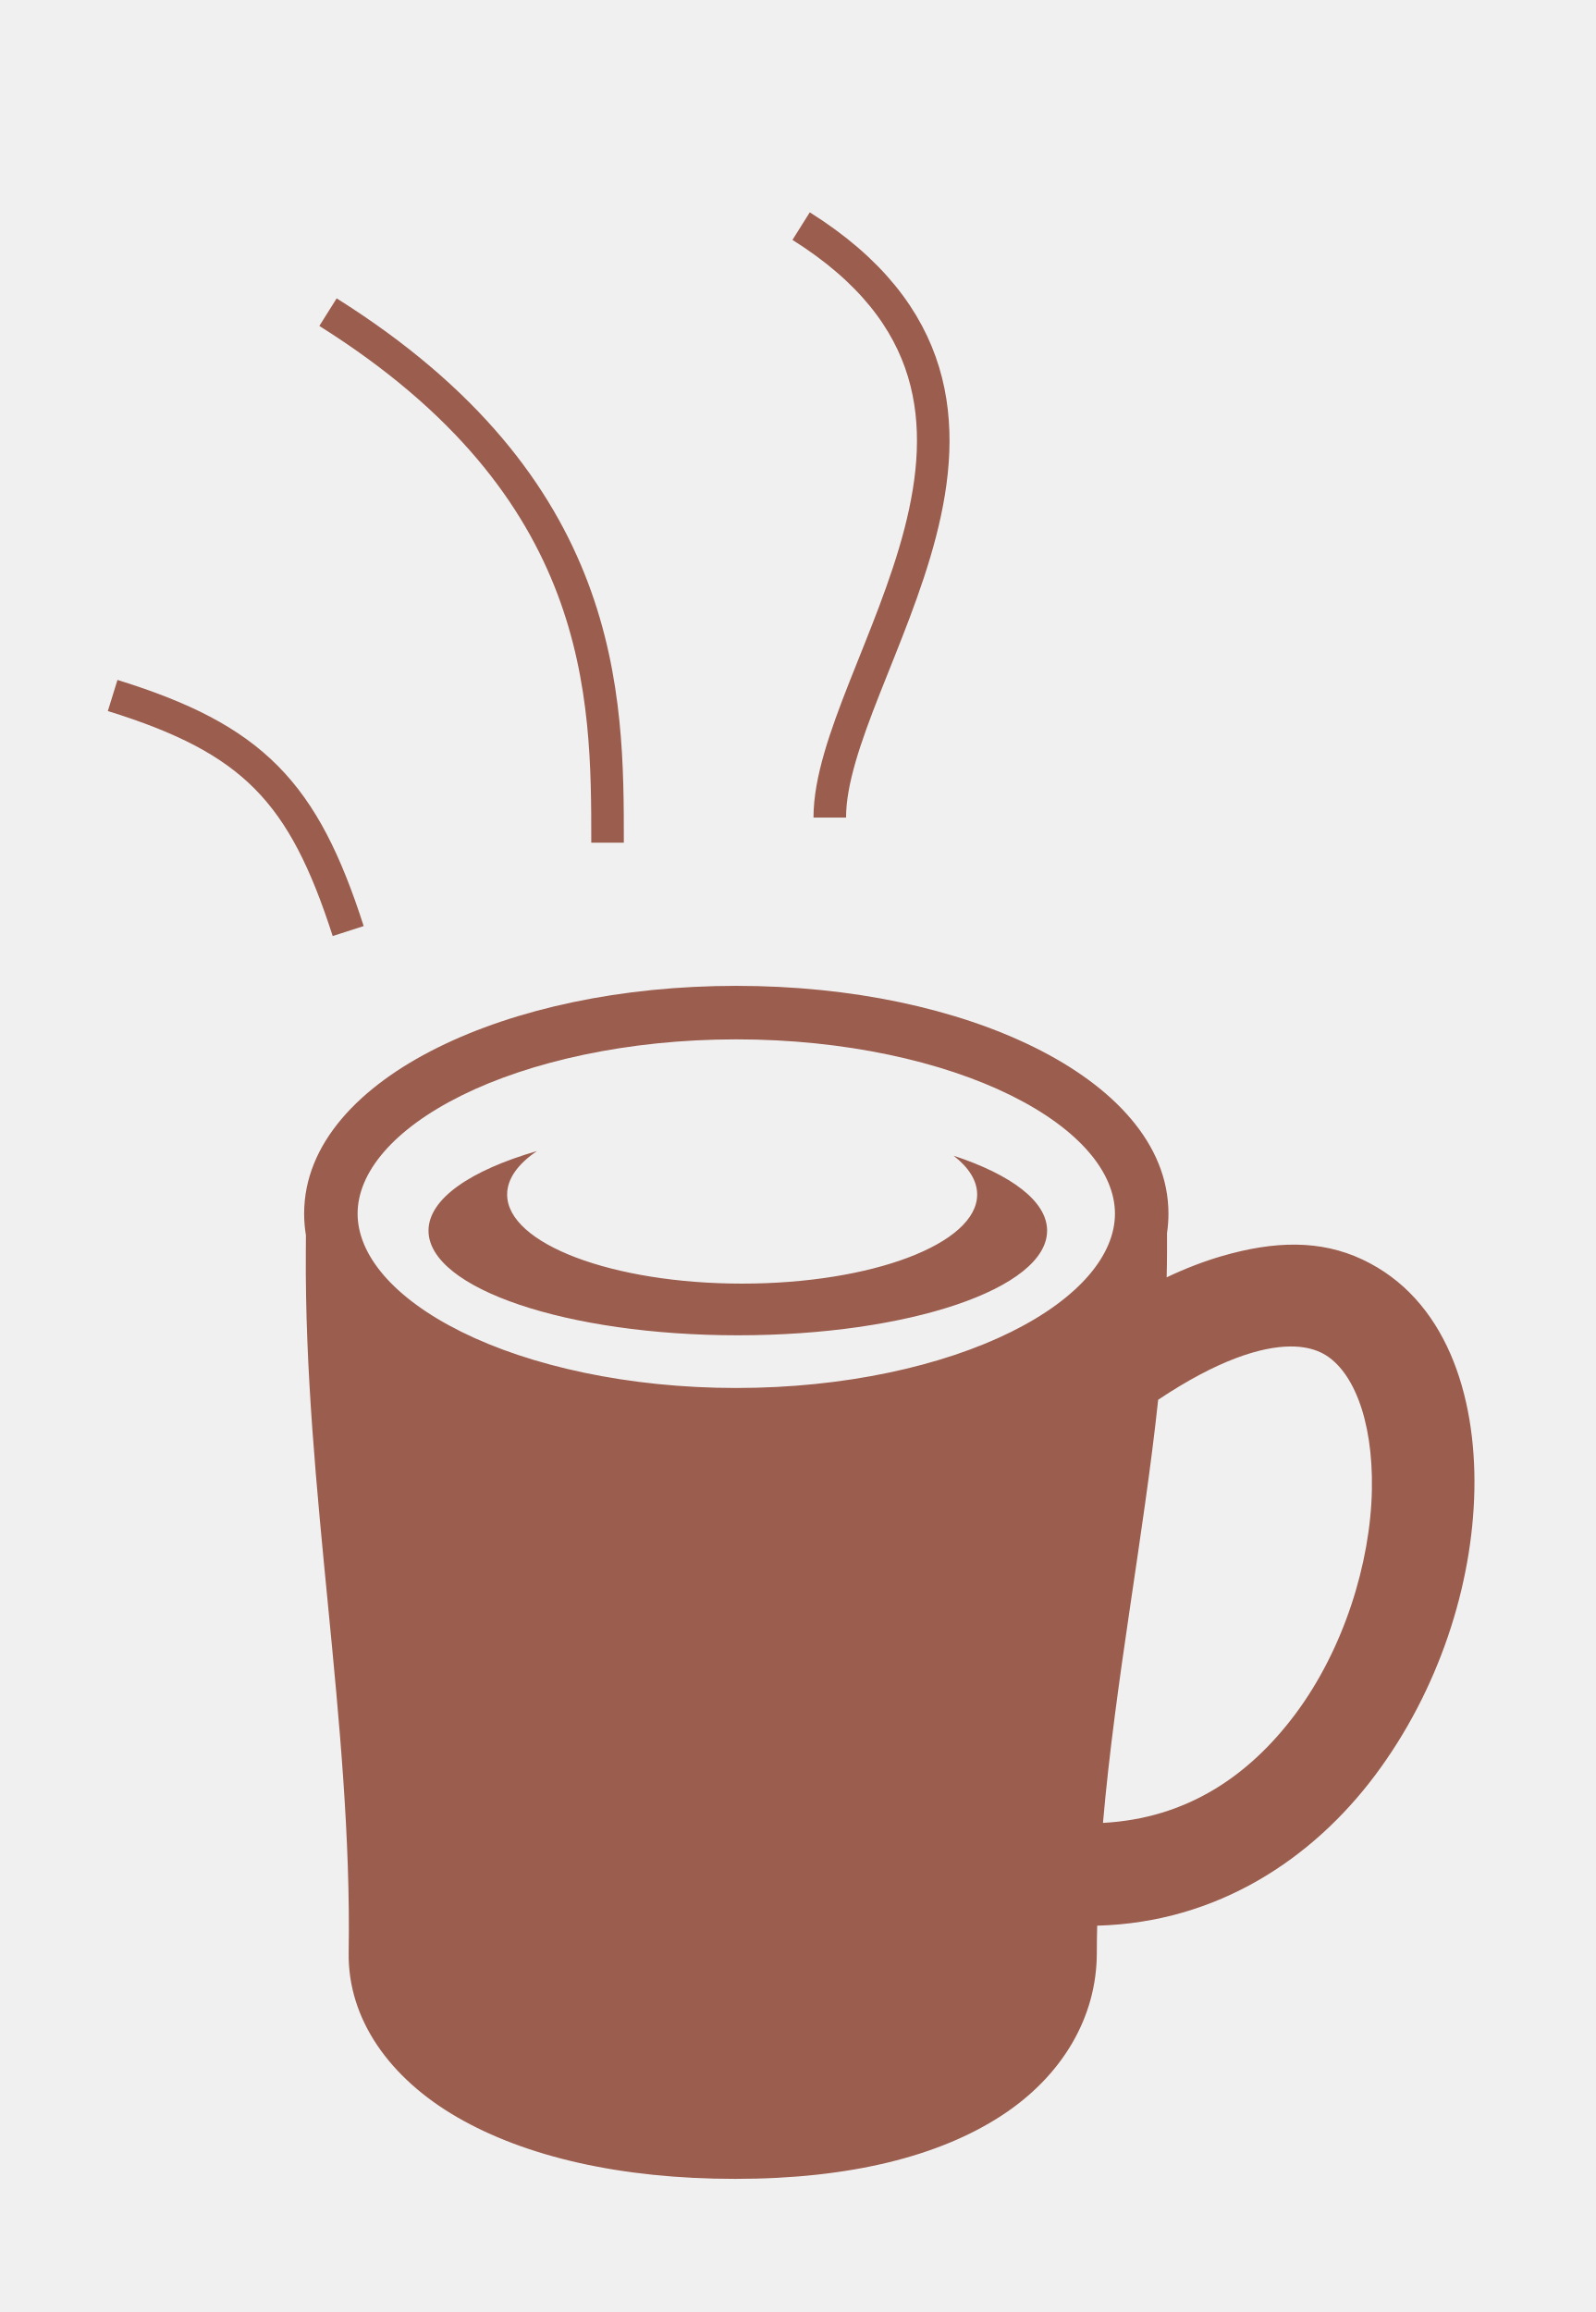
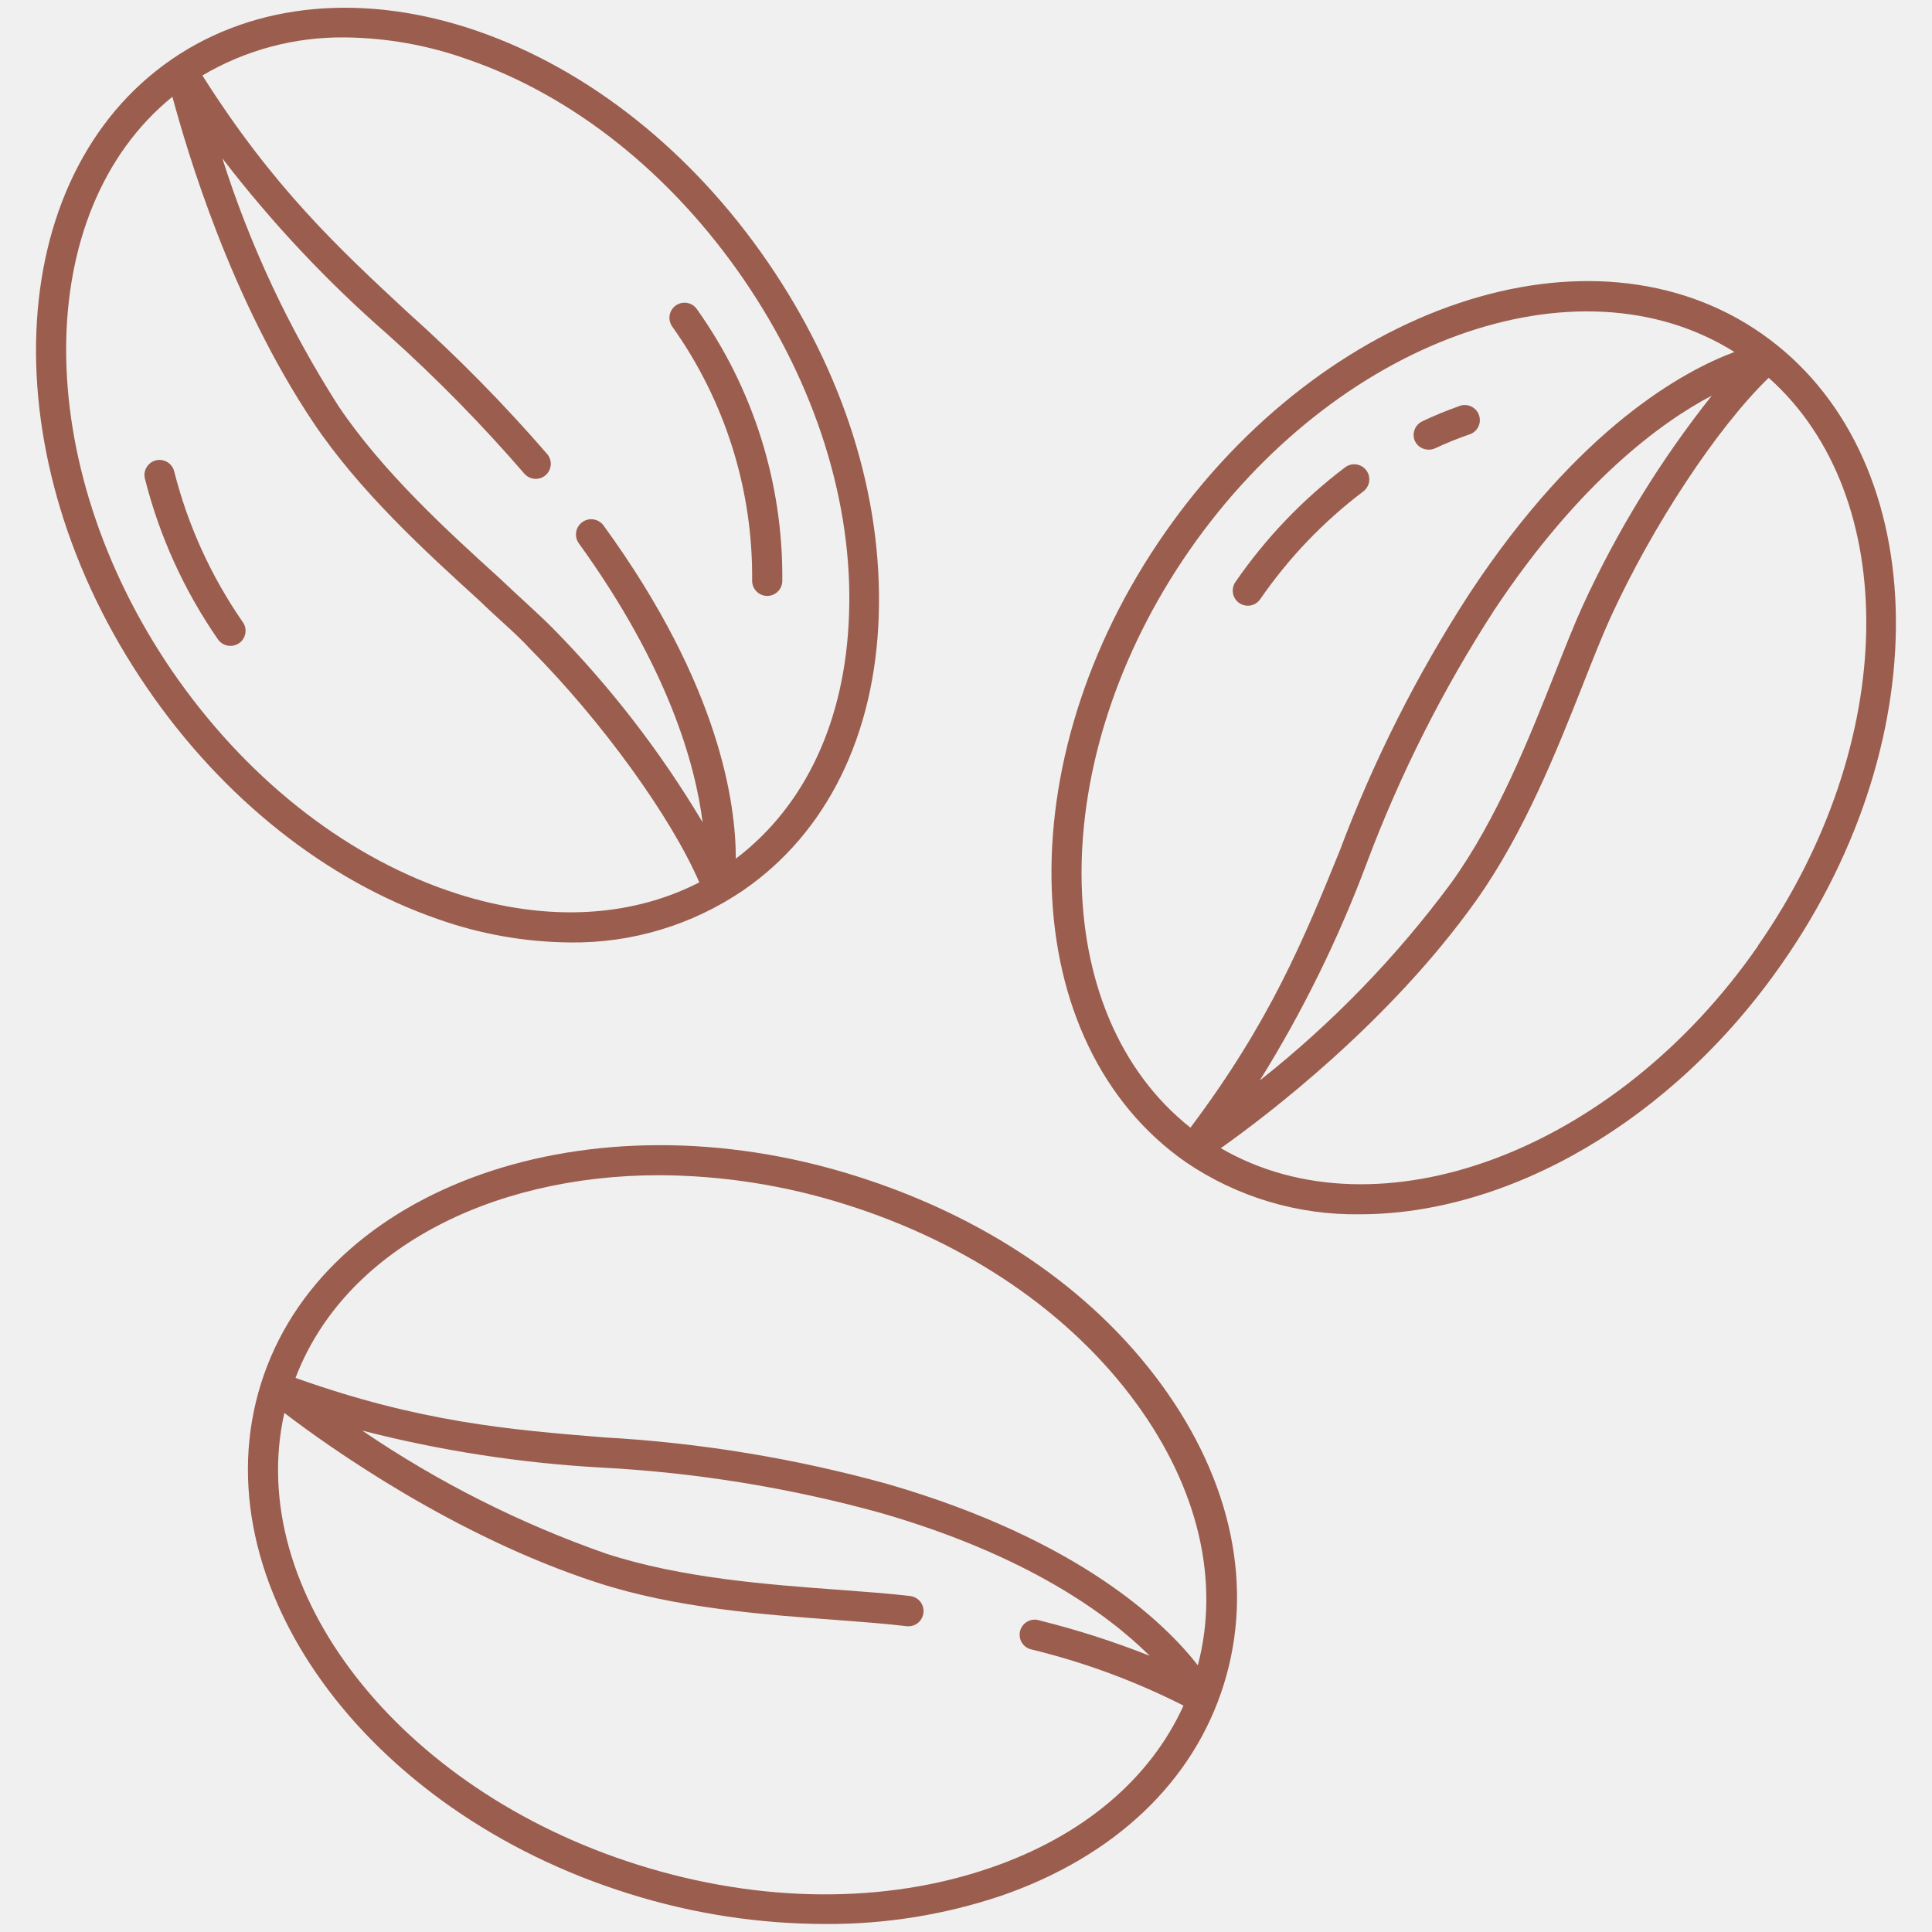
- <svg xmlns="http://www.w3.org/2000/svg" width="49" height="71" viewBox="0 0 49 71" fill="none">
-   <path d="M22.615 30.275C19.067 30.275 15.847 30.979 13.444 32.17C11.042 33.361 9.341 35.118 9.341 37.271C9.341 37.497 9.36 37.718 9.396 37.935L9.393 38.452C9.344 45.738 10.821 52.92 10.709 59.96C10.676 62.008 11.965 63.819 14.049 65.022C16.132 66.225 19.041 66.912 22.585 66.912C26.132 66.912 28.855 66.207 30.75 64.976C32.646 63.744 33.687 61.925 33.687 59.974C33.687 59.695 33.691 59.416 33.698 59.136C37.402 59.038 40.317 57.075 42.234 54.517C44.188 51.907 45.225 48.689 45.283 45.76C45.341 42.832 44.405 39.88 41.841 38.677C40.559 38.075 39.153 38.099 37.513 38.578C36.971 38.736 36.41 38.952 35.832 39.226C35.838 38.969 35.843 38.711 35.843 38.457V37.867C35.872 37.672 35.887 37.472 35.887 37.271C35.887 35.118 34.185 33.361 31.783 32.17C29.381 30.979 26.164 30.275 22.615 30.275ZM22.615 31.918C25.944 31.918 28.951 32.599 31.055 33.642C33.16 34.686 34.244 36.013 34.244 37.271C34.244 38.528 33.16 39.858 31.055 40.902C28.951 41.945 25.944 42.624 22.615 42.624C19.287 42.624 16.279 41.945 14.175 40.901C12.07 39.858 10.983 38.528 10.983 37.271C10.983 36.013 12.07 34.686 14.175 33.642C16.279 32.599 19.287 31.918 22.615 31.918L22.615 31.918ZM16.493 35.348C14.455 35.938 13.161 36.814 13.161 37.793C13.161 39.567 17.415 41.006 22.662 41.006C27.909 41.006 32.16 39.567 32.16 37.792C32.16 36.89 31.059 36.075 29.289 35.491C29.752 35.852 30.012 36.255 30.012 36.683C30.012 38.193 26.78 39.419 22.794 39.419C18.807 39.419 15.576 38.193 15.576 36.683C15.576 36.198 15.909 35.743 16.493 35.348ZM39.636 41.349C40.017 41.347 40.323 41.419 40.561 41.531C41.513 41.977 42.179 43.535 42.135 45.76C42.091 47.985 41.281 50.639 39.776 52.649C38.343 54.56 36.427 55.844 33.876 55.98C34.258 51.599 35.127 47.148 35.571 42.986C37.392 41.77 38.725 41.354 39.636 41.349L39.636 41.349Z" fill="#9B5D4E" />
-   <path d="M3.46 21.358C7.775 22.696 9.318 24.315 10.694 28.592M10.074 9.586C18.66 14.98 18.66 21.358 18.66 25.878M24.605 6.944C33.191 12.338 25.485 20.587 25.485 25.108" stroke="#9B5D4E" />
+ <svg xmlns="http://www.w3.org/2000/svg" width="49" height="49" viewBox="0 0 49 49" fill="none">
+   <g clip-path="url(#clip0_326_390)">
+     <path d="M19.076 14.731C19.076 14.832 19.116 14.93 19.188 15.001C19.259 15.073 19.357 15.114 19.458 15.114C19.56 15.114 19.657 15.073 19.729 15.001C19.801 14.93 19.841 14.832 19.841 14.731C19.864 12.263 19.106 9.851 17.674 7.84C17.617 7.758 17.529 7.701 17.429 7.683C17.33 7.666 17.228 7.687 17.145 7.744C17.062 7.801 17.005 7.889 16.985 7.987C16.966 8.086 16.987 8.189 17.043 8.273C18.387 10.156 19.099 12.417 19.076 14.731Z" fill="#9B5D4E" />
+     <path d="M4.418 11.955C4.393 11.857 4.331 11.772 4.244 11.72C4.157 11.667 4.053 11.652 3.954 11.676C3.856 11.7 3.771 11.763 3.719 11.85C3.666 11.936 3.651 12.04 3.675 12.139C4.043 13.598 4.67 14.979 5.528 16.216C5.563 16.267 5.611 16.309 5.666 16.338C5.722 16.366 5.783 16.381 5.846 16.381C5.922 16.381 5.997 16.358 6.06 16.316C6.102 16.287 6.138 16.251 6.166 16.208C6.193 16.166 6.212 16.118 6.222 16.068C6.231 16.018 6.23 15.967 6.22 15.918C6.209 15.868 6.188 15.821 6.159 15.78C5.354 14.62 4.764 13.324 4.418 11.955Z" fill="#9B5D4E" />
+     <path d="M3.732 17.449C5.646 20.247 8.273 22.329 11.101 23.309C12.181 23.693 13.317 23.893 14.463 23.903C16.023 23.922 17.551 23.462 18.842 22.586C20.963 21.131 22.188 18.658 22.287 15.619C22.387 12.579 21.388 9.436 19.466 6.638C17.544 3.84 14.93 1.761 12.101 0.785C9.272 -0.191 6.481 0.046 4.36 1.501C0.023 4.479 -0.26 11.634 3.732 17.449ZM11.35 22.586C8.671 21.66 6.194 19.68 4.364 17.016C0.766 11.752 0.796 5.359 4.372 2.454C4.755 3.859 5.846 7.58 7.951 10.723C9.122 12.468 10.807 14.003 12.162 15.236C12.633 15.695 13.1 16.078 13.448 16.461C15.27 18.295 17.02 20.722 17.736 22.379C15.925 23.309 13.689 23.394 11.35 22.586ZM11.867 1.508C14.547 2.431 17.024 4.41 18.854 7.074C20.683 9.739 21.64 12.767 21.533 15.6C21.441 18.279 20.423 20.442 18.662 21.778C18.662 20.412 18.279 17.414 15.309 13.33C15.279 13.288 15.242 13.253 15.198 13.227C15.155 13.2 15.107 13.182 15.057 13.174C15.007 13.166 14.956 13.167 14.906 13.179C14.857 13.191 14.81 13.212 14.769 13.242C14.728 13.271 14.693 13.309 14.666 13.352C14.639 13.395 14.621 13.443 14.613 13.493C14.605 13.543 14.607 13.595 14.618 13.644C14.63 13.693 14.651 13.74 14.681 13.781C16.943 16.913 17.632 19.37 17.82 20.856C16.749 19.057 15.464 17.395 13.992 15.906C13.628 15.542 13.169 15.14 12.679 14.673C11.354 13.471 9.708 11.971 8.586 10.302C7.333 8.345 6.342 6.231 5.639 4.016C6.89 5.646 8.301 7.148 9.85 8.498C11.071 9.594 12.222 10.767 13.295 12.009C13.328 12.047 13.367 12.079 13.412 12.102C13.457 12.125 13.505 12.139 13.555 12.144C13.605 12.148 13.656 12.142 13.704 12.127C13.752 12.112 13.796 12.087 13.835 12.055C13.873 12.022 13.904 11.982 13.927 11.937C13.95 11.893 13.964 11.844 13.968 11.794C13.972 11.743 13.966 11.693 13.95 11.645C13.934 11.598 13.91 11.553 13.877 11.515C12.78 10.248 11.604 9.052 10.355 7.936C8.594 6.301 6.929 4.755 5.133 1.914C6.226 1.268 7.474 0.935 8.743 0.949C9.809 0.959 10.865 1.148 11.867 1.508Z" fill="#9B5D4E" />
+     <path d="M36.237 11.404C36.292 11.404 36.347 11.393 36.398 11.37C36.677 11.239 36.964 11.124 37.248 11.025C37.298 11.011 37.346 10.988 37.387 10.955C37.428 10.923 37.462 10.882 37.487 10.836C37.512 10.79 37.527 10.739 37.531 10.687C37.535 10.634 37.529 10.582 37.512 10.532C37.495 10.482 37.468 10.437 37.433 10.398C37.398 10.359 37.355 10.328 37.307 10.306C37.26 10.284 37.208 10.273 37.156 10.272C37.103 10.271 37.051 10.281 37.003 10.302C36.687 10.413 36.378 10.54 36.076 10.684C36.03 10.705 35.989 10.735 35.955 10.772C35.921 10.809 35.894 10.853 35.877 10.9C35.859 10.947 35.851 10.998 35.853 11.048C35.855 11.098 35.867 11.148 35.889 11.193C35.921 11.258 35.971 11.312 36.032 11.349C36.094 11.386 36.165 11.405 36.237 11.404Z" fill="#9B5D4E" />
+     <path d="M31.647 15.362C31.709 15.362 31.77 15.347 31.824 15.319C31.879 15.29 31.926 15.248 31.961 15.198C32.681 14.153 33.563 13.23 34.576 12.464C34.616 12.434 34.65 12.396 34.675 12.353C34.701 12.31 34.718 12.262 34.725 12.212C34.732 12.162 34.729 12.112 34.717 12.063C34.704 12.014 34.682 11.969 34.652 11.928C34.622 11.888 34.584 11.854 34.541 11.829C34.498 11.803 34.45 11.786 34.4 11.779C34.35 11.772 34.3 11.775 34.251 11.787C34.202 11.8 34.156 11.822 34.116 11.852C33.038 12.666 32.099 13.649 31.333 14.761C31.293 14.819 31.27 14.886 31.266 14.956C31.261 15.025 31.276 15.095 31.308 15.157C31.341 15.219 31.389 15.271 31.449 15.307C31.509 15.343 31.577 15.362 31.647 15.362Z" fill="#9B5D4E" />
+     <path d="M30.078 29.477C31.378 30.36 32.919 30.821 34.491 30.797C38.224 30.797 42.4 28.47 45.21 24.416C49.245 18.624 49 11.484 44.682 8.464C40.364 5.444 33.58 7.725 29.542 13.517C25.503 19.309 25.756 26.464 30.078 29.477ZM44.59 23.987C40.961 29.224 34.951 31.437 30.962 29.12C32.148 28.282 35.238 25.928 37.431 22.85C38.653 21.135 39.491 19.022 40.165 17.315C40.406 16.706 40.632 16.132 40.838 15.68C41.91 13.329 43.56 10.837 44.858 9.582C48.234 12.583 48.169 18.831 44.59 23.979V23.987ZM31.957 27.394C33.041 25.651 33.949 23.804 34.667 21.882C35.511 19.636 36.594 17.487 37.898 15.473C40.038 12.25 42.109 10.719 43.415 10.034C42.114 11.672 41.015 13.461 40.142 15.362C39.927 15.833 39.698 16.415 39.453 17.031C38.794 18.697 37.975 20.768 36.807 22.391C35.423 24.262 33.797 25.942 31.973 27.386L31.957 27.394ZM30.169 13.954C33.875 8.625 40.004 6.427 43.989 8.927C42.706 9.406 40.046 10.841 37.271 15.052C35.938 17.105 34.833 19.296 33.975 21.587C33.071 23.811 32.21 25.916 30.192 28.6C26.537 25.706 26.491 19.248 30.169 13.954Z" fill="#9B5D4E" />
+     <path d="M15.963 48.032C17.574 48.538 19.252 48.796 20.94 48.797C22.453 48.805 23.957 48.563 25.392 48.081C28.263 47.09 30.269 45.191 31.038 42.722C31.808 40.253 31.245 37.565 29.454 35.112C27.662 32.658 24.921 30.832 21.679 29.817C14.949 27.704 8.192 30.074 6.619 35.092C5.045 40.111 9.233 45.938 15.963 48.032ZM16.729 29.806C18.327 29.814 19.914 30.063 21.438 30.545C24.534 31.513 27.157 33.305 28.826 35.602C30.395 37.757 30.943 40.1 30.38 42.236C29.538 41.156 27.371 39.051 22.525 37.642C20.17 36.989 17.752 36.591 15.312 36.455C12.92 36.26 10.654 36.072 7.495 34.947C8.72 31.727 12.399 29.806 16.725 29.806H16.729ZM7.212 35.835C8.361 36.715 11.534 38.963 15.133 40.134C17.131 40.789 19.405 40.953 21.231 41.087C21.881 41.137 22.498 41.183 22.992 41.244C23.093 41.256 23.195 41.228 23.276 41.165C23.356 41.101 23.408 41.009 23.42 40.907C23.433 40.806 23.404 40.704 23.341 40.623C23.278 40.543 23.185 40.491 23.084 40.479C22.574 40.417 21.935 40.371 21.288 40.322C19.5 40.191 17.28 40.027 15.37 39.403C13.182 38.637 11.103 37.588 9.187 36.283C11.174 36.794 13.207 37.108 15.255 37.221C17.648 37.347 20.02 37.732 22.329 38.369C26.035 39.437 28.095 40.938 29.159 41.995C28.25 41.634 27.317 41.335 26.368 41.099C26.318 41.081 26.265 41.075 26.212 41.079C26.16 41.083 26.109 41.098 26.062 41.123C26.016 41.148 25.975 41.182 25.942 41.224C25.909 41.266 25.886 41.313 25.872 41.365C25.859 41.416 25.857 41.469 25.865 41.521C25.873 41.573 25.892 41.623 25.921 41.668C25.95 41.712 25.987 41.75 26.031 41.779C26.075 41.809 26.125 41.828 26.177 41.838C27.507 42.162 28.795 42.639 30.016 43.258C29.174 45.118 27.467 46.565 25.128 47.369C22.448 48.296 19.278 48.269 16.193 47.3C10.099 45.39 6.198 40.333 7.212 35.835Z" fill="#9B5D4E" />
+   </g>
+   <defs>
+     <clipPath id="clip0_326_390">
+       <rect width="49" height="49" fill="white" />
+     </clipPath>
+   </defs>
</svg>
